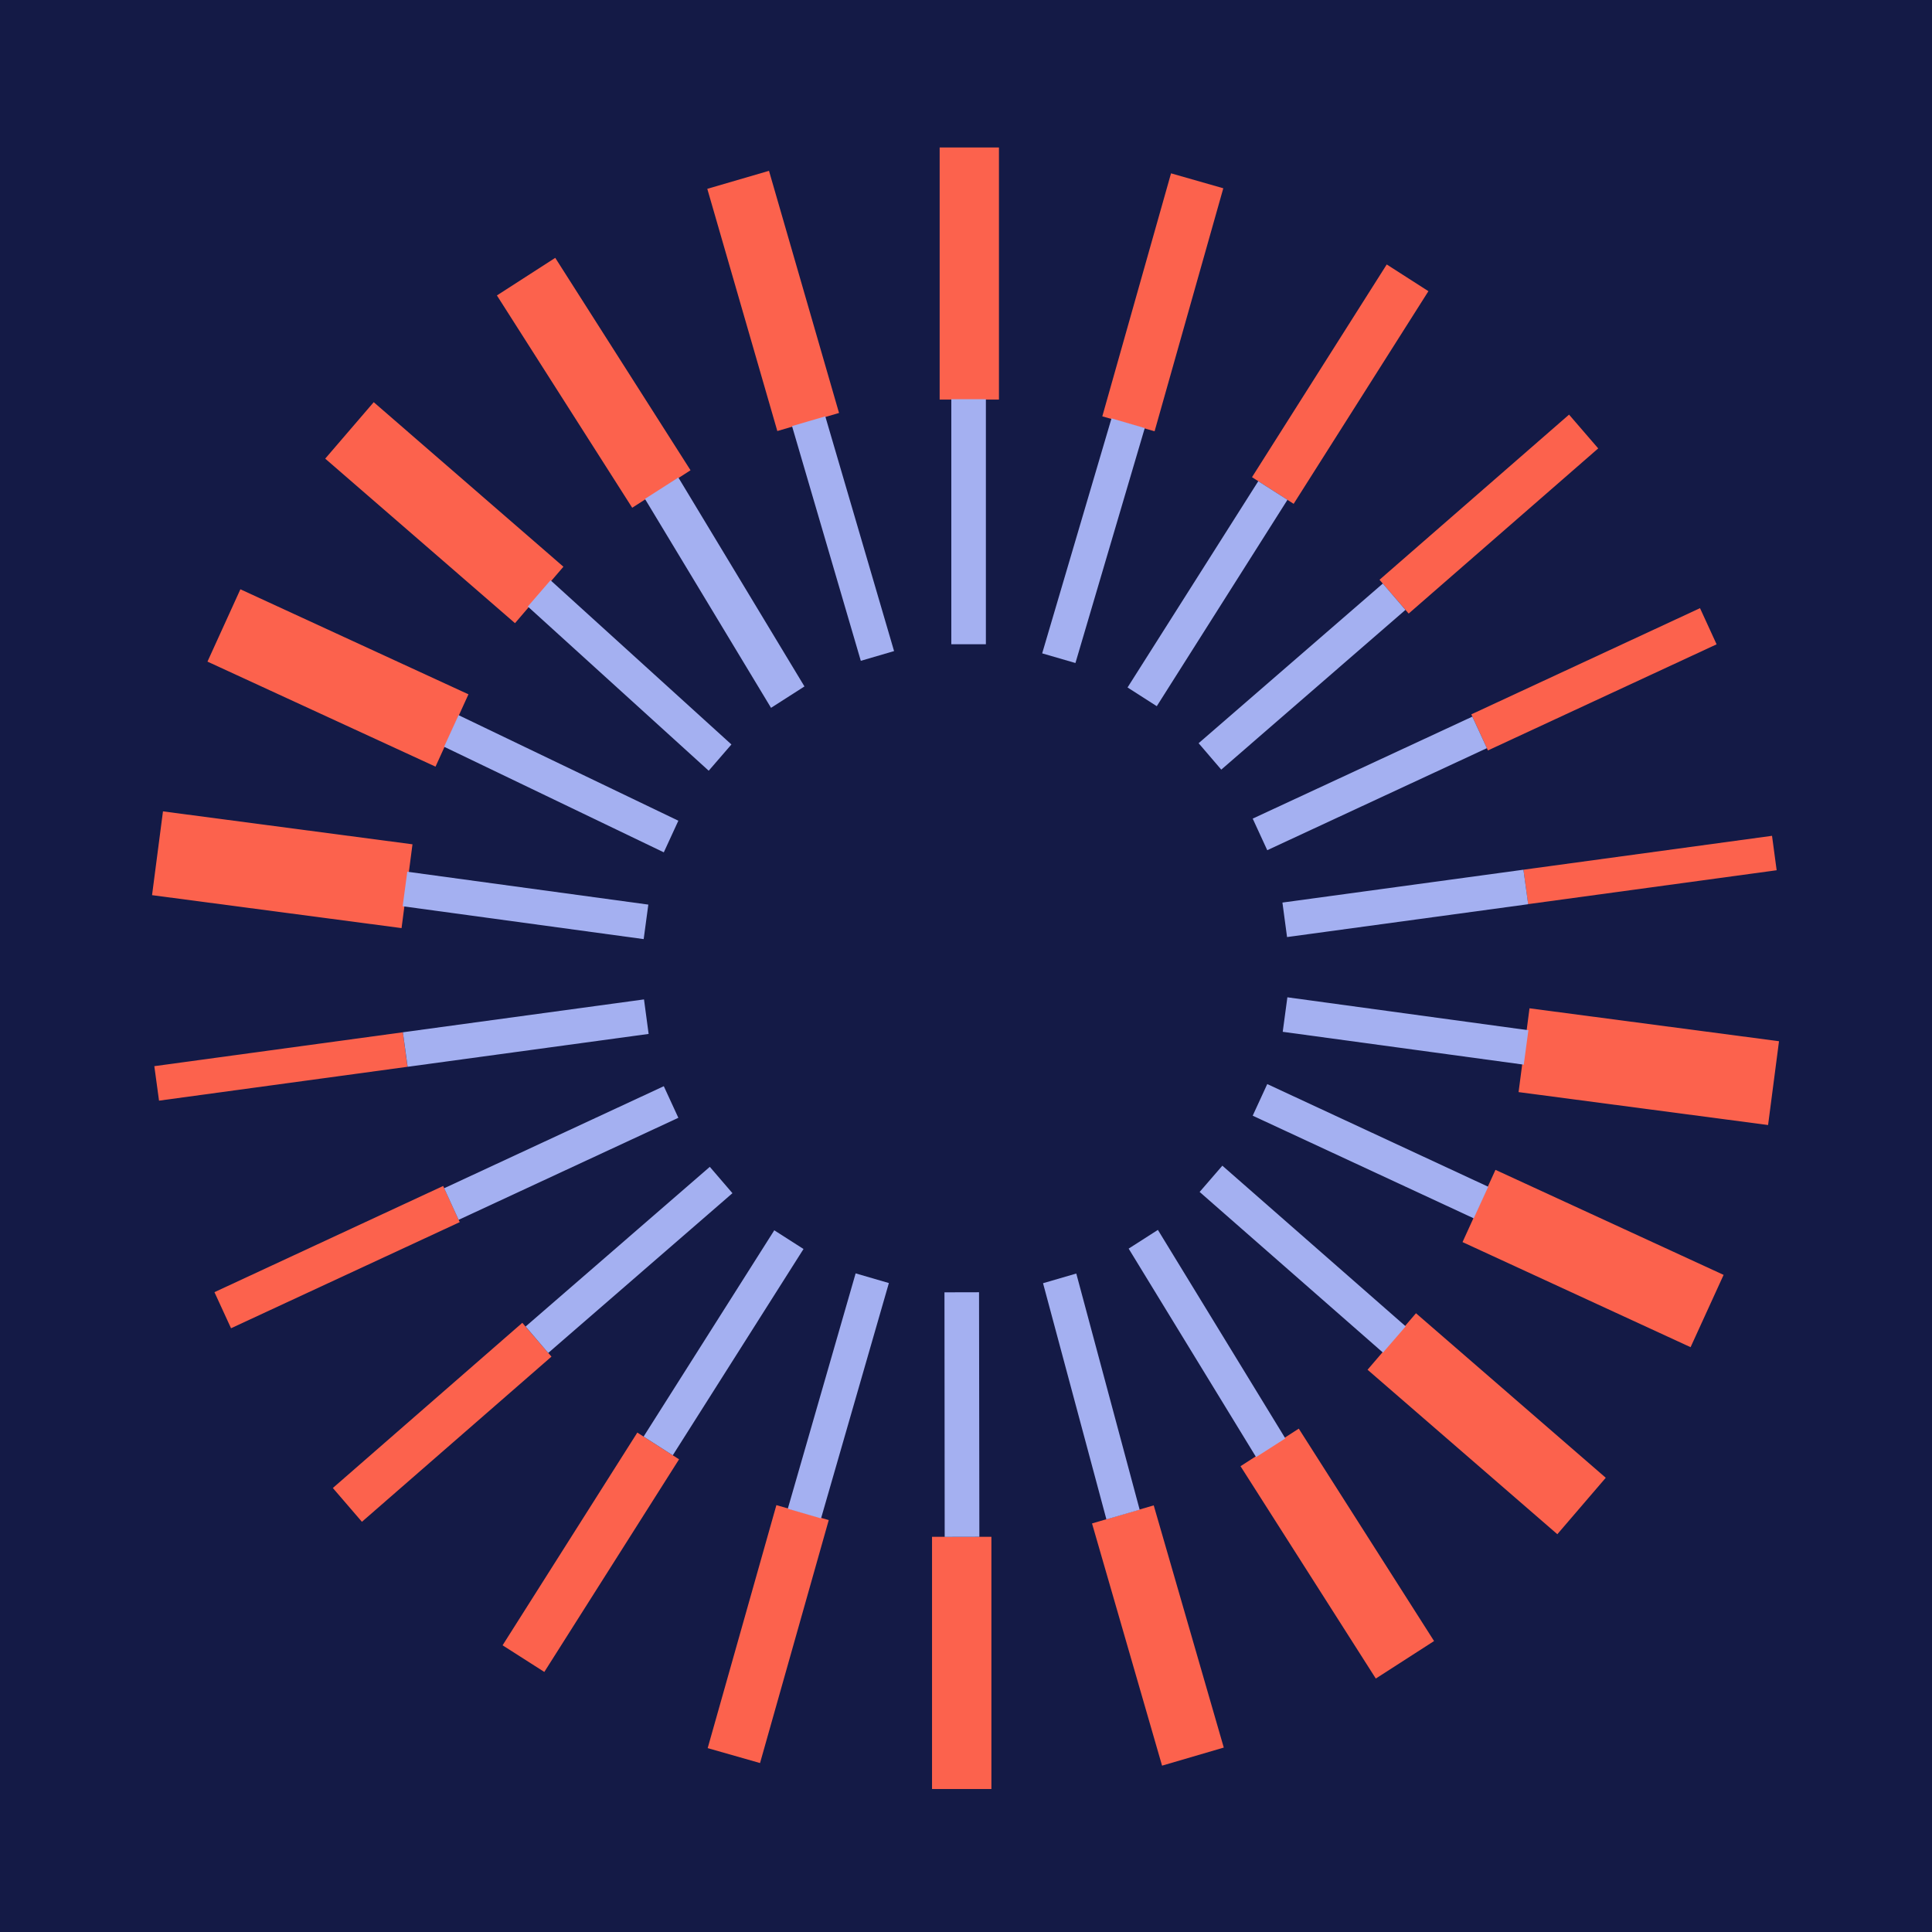
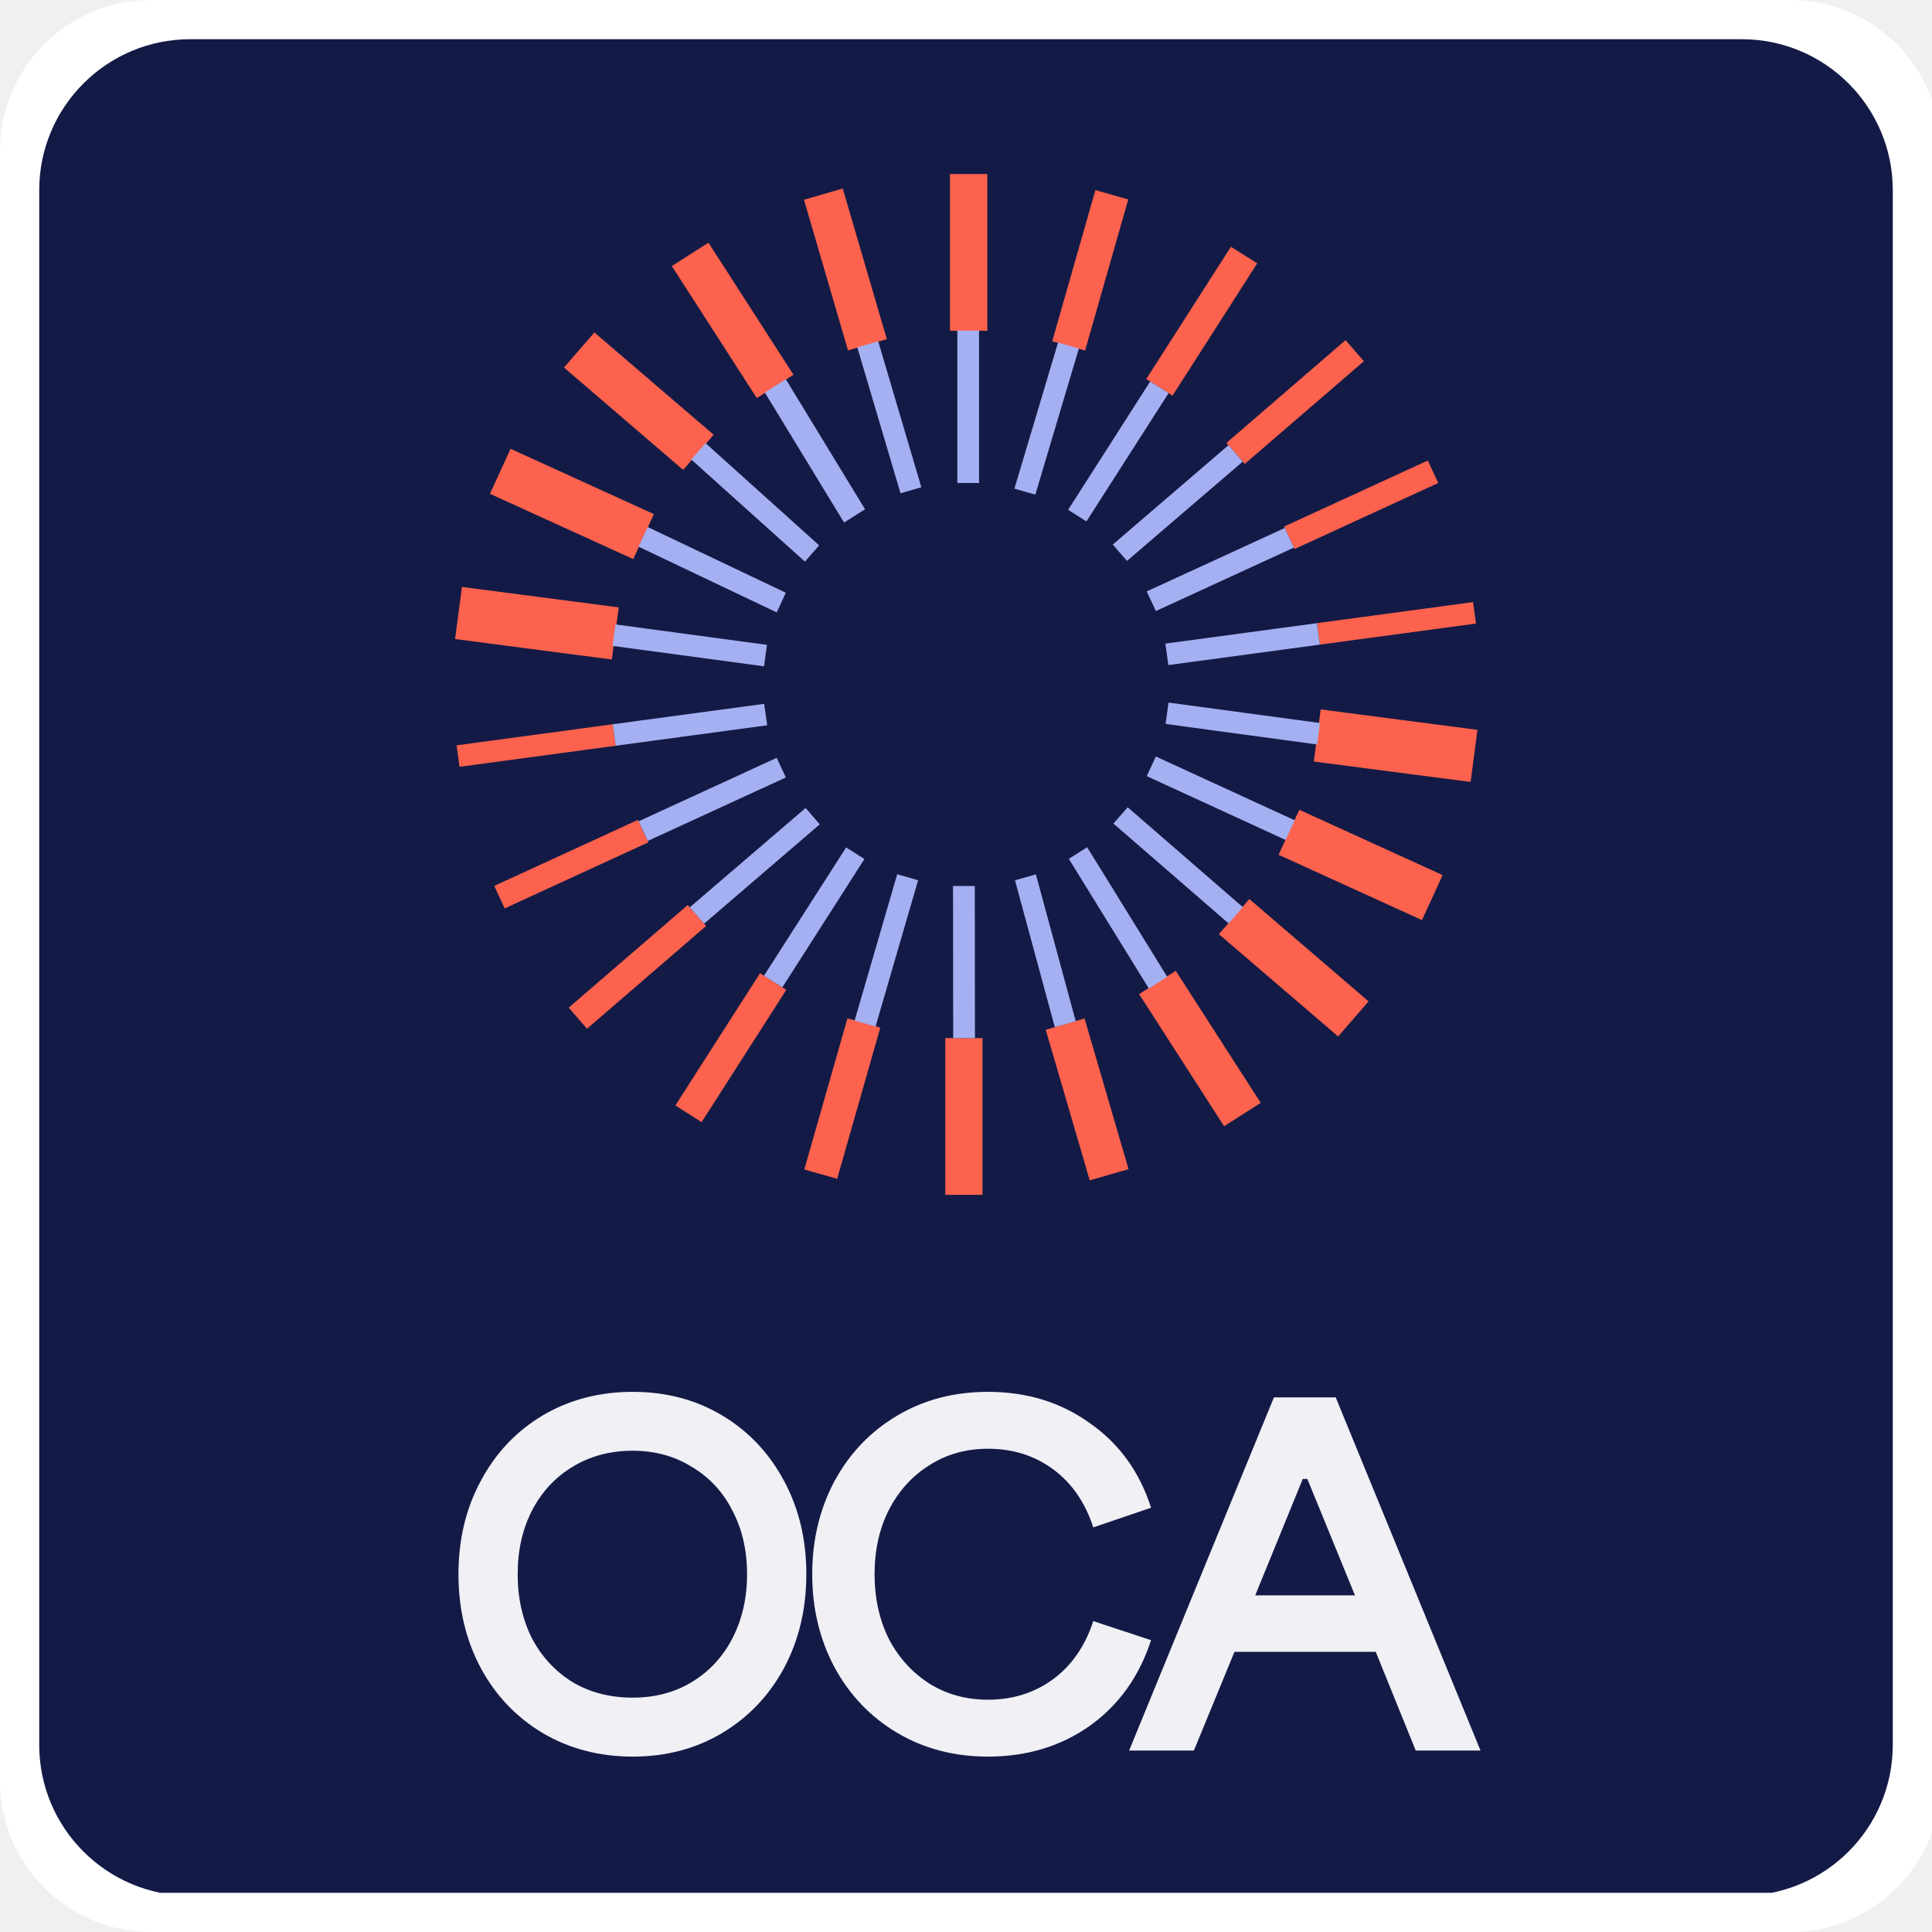
<svg xmlns="http://www.w3.org/2000/svg" width="128" zoomAndPan="magnify" viewBox="0 0 96 96" height="128" preserveAspectRatio="xMidYMid meet" version="1.0">
  <defs>
-     <clipPath id="f43ba874ad">
-       <path d="M 75 50 L 88.418 50 L 88.418 56 L 75 56 Z M 75 50 " clip-rule="nonzero" />
+     <clipPath id="c064f7341b">
+       <path d="M 7.5 0 L 88.949 0 C 93.09 0 96.449 3.359 96.449 7.5 L 96.449 88.5 C 96.449 92.641 93.09 96 88.949 96 L 7.5 96 C 3.359 96 0 92.641 0 88.5 L 0 7.5 C 0 3.359 3.359 0 7.5 0 Z M 7.5 0 " clip-rule="nonzero" />
    </clipPath>
-     <clipPath id="c30cfc08fe">
-       <path d="M 7.418 51 L 21 51 L 21 55 L 7.418 55 Z M 7.418 51 " clip-rule="nonzero" />
+     <clipPath id="95063623f3">
+       <path d="M 1.949 1.949 L 94.051 1.949 L 94.051 94.41 L 1.949 94.41 Z M 1.949 1.949 " clip-rule="nonzero" />
    </clipPath>
-     <clipPath id="23d81bf0ad">
-       <path d="M 46 7.262 L 50 7.262 L 50 20 L 46 20 Z M 46 7.262 " clip-rule="nonzero" />
+     <clipPath id="f2809b3d0f">
+       <path d="M 9.449 1.949 L 86.551 1.949 C 90.691 1.949 94.051 5.309 94.051 9.449 L 94.051 86.699 C 94.051 90.844 90.691 94.199 86.551 94.199 L 9.449 94.199 C 5.309 94.199 1.949 90.844 1.949 86.699 L 1.949 9.449 C 1.949 5.309 5.309 1.949 9.449 1.949 Z M 9.449 1.949 " clip-rule="nonzero" />
    </clipPath>
-     <clipPath id="f75531c546">
-       <path d="M 7.418 40 L 21 40 L 21 47 L 7.418 47 Z M 7.418 40 " clip-rule="nonzero" />
+     <clipPath id="b462b3d83e">
+       <path d="M 65 35 L 73.613 35 L 73.613 39 L 65 39 Z M 65 35 " clip-rule="nonzero" />
    </clipPath>
-     <clipPath id="9dfa132712">
-       <path d="M 75 41 L 88.418 41 L 88.418 45 L 75 45 Z M 75 41 " clip-rule="nonzero" />
+     <clipPath id="d0a1b13f3d">
+       <path d="M 22.613 35 L 31 35 L 31 39 L 22.613 39 Z M 22.613 35 " clip-rule="nonzero" />
+     </clipPath>
+     <clipPath id="c931073a62">
+       <path d="M 47 8.605 L 50 8.605 L 50 17 L 47 17 Z M 47 8.605 " clip-rule="nonzero" />
+     </clipPath>
+     <clipPath id="dbe12d6c19">
+       <path d="M 22.613 29 L 31 29 L 31 33 L 22.613 33 Z M 22.613 29 " clip-rule="nonzero" />
+     </clipPath>
+     <clipPath id="93f341a493">
+       <path d="M 65 29 L 73.613 29 L 73.613 33 L 65 33 Z M 65 29 " clip-rule="nonzero" />
+     </clipPath>
+     <clipPath id="5b200c34c3">
+       <path d="M 56 69 L 73.613 69 L 73.613 87 L 56 87 Z M 56 69 " clip-rule="nonzero" />
+     </clipPath>
+     <clipPath id="acc25fc42e">
+       <path d="M 40 69 L 58 69 L 58 87.355 L 40 87.355 Z M 40 69 " clip-rule="nonzero" />
+     </clipPath>
+     <clipPath id="d3f3f94ff1">
+       <path d="M 22.613 69 L 41 69 L 41 87.355 L 22.613 87.355 Z M 22.613 69 " clip-rule="nonzero" />
    </clipPath>
  </defs>
-   <rect x="-9.6" width="115.2" fill="#ffffff" y="-9.6" height="115.2" fill-opacity="1" />
-   <rect x="-9.6" width="115.2" fill="#141a46" y="-9.6" height="115.2" fill-opacity="1" />
-   <path fill="#fc624d" d="M 46.312 76.363 L 49.262 76.363 L 49.262 88.895 L 46.312 88.895 Z M 46.312 76.363 " fill-opacity="1" fill-rule="evenodd" />
-   <path fill="#fc624d" d="M 70.359 65.254 L 79.789 73.43 L 77.383 76.234 L 67.953 68.062 Z M 70.359 65.254 " fill-opacity="1" fill-rule="evenodd" />
-   <path fill="#fc624d" d="M 64.535 70.988 L 71.258 81.543 L 68.363 83.406 L 61.641 72.855 Z M 64.535 70.988 " fill-opacity="1" fill-rule="evenodd" />
-   <path fill="#fc624d" d="M 57.328 74.801 L 60.809 86.836 L 57.742 87.734 L 54.262 75.699 Z M 57.328 74.801 " fill-opacity="1" fill-rule="evenodd" />
-   <path fill="#fc624d" d="M 74.309 58.129 L 85.645 63.348 L 84.004 66.941 L 72.672 61.719 Z M 74.309 58.129 " fill-opacity="1" fill-rule="evenodd" />
-   <g clip-path="url(#f43ba874ad)">
-     <path fill="#fc624d" d="M 76 50.102 L 88.398 51.738 L 87.855 55.902 L 75.457 54.266 Z M 76 50.102 " fill-opacity="1" fill-rule="evenodd" />
+   <g clip-path="url(#c064f7341b)">
+     <rect x="-9.6" width="115.2" fill="#ffffff" y="-9.6" height="115.2" fill-opacity="1" />
  </g>
-   <path fill="#fc624d" d="M 27.402 67.41 L 17.984 75.617 L 16.539 73.938 L 25.953 65.73 Z M 27.402 67.41 " fill-opacity="1" fill-rule="evenodd" />
-   <path fill="#fc624d" d="M 33.742 72.512 L 27.047 83.078 L 24.973 81.754 L 31.668 71.184 Z M 33.742 72.512 " fill-opacity="1" fill-rule="evenodd" />
-   <path fill="#fc624d" d="M 41.18 75.531 L 37.766 87.605 L 35.164 86.863 L 38.578 74.789 Z M 41.18 75.531 " fill-opacity="1" fill-rule="evenodd" />
-   <path fill="#fc624d" d="M 22.844 60.727 L 11.48 66 L 10.656 64.207 L 22.02 58.93 Z M 22.844 60.727 " fill-opacity="1" fill-rule="evenodd" />
-   <g clip-path="url(#c30cfc08fe)">
-     <path fill="#fc624d" d="M 20.25 53.008 L 7.902 54.691 L 7.668 52.977 L 20.02 51.293 Z M 20.25 53.008 " fill-opacity="1" fill-rule="evenodd" />
+   <g clip-path="url(#95063623f3)">
+     <g clip-path="url(#f2809b3d0f)">
+       <path fill="#141a46" d="M 1.949 1.949 L 94.051 1.949 L 94.051 94.051 L 1.949 94.051 Z M 1.949 1.949 " fill-opacity="1" fill-rule="nonzero" />
+     </g>
  </g>
-   <g clip-path="url(#23d81bf0ad)">
-     <path fill="#fc624d" d="M 46.691 7.328 L 49.637 7.328 L 49.637 19.855 L 46.691 19.855 Z M 46.691 7.328 " fill-opacity="1" fill-rule="evenodd" />
+   <path fill="#fc624d" d="M 46.969 51.582 L 48.82 51.582 L 48.82 59.371 L 46.969 59.371 Z M 46.969 51.582 " fill-opacity="1" fill-rule="evenodd" />
+   <path fill="#fc624d" d="M 62.078 44.672 L 68.004 49.758 L 66.492 51.5 L 60.566 46.418 Z M 62.078 44.672 " fill-opacity="1" fill-rule="evenodd" />
+   <path fill="#fc624d" d="M 58.422 48.238 L 62.645 54.801 L 60.824 55.961 L 56.602 49.398 Z M 58.422 48.238 " fill-opacity="1" fill-rule="evenodd" />
+   <path fill="#fc624d" d="M 53.891 50.609 L 56.078 58.094 L 54.148 58.652 L 51.961 51.168 Z M 53.891 50.609 " fill-opacity="1" fill-rule="evenodd" />
+   <path fill="#fc624d" d="M 64.562 40.238 L 71.684 43.484 L 70.656 45.719 L 63.531 42.473 Z M 64.562 40.238 " fill-opacity="1" fill-rule="evenodd" />
+   <g clip-path="url(#b462b3d83e)">
+     <path fill="#fc624d" d="M 65.625 35.25 L 73.414 36.266 L 73.074 38.855 L 65.281 37.84 Z M 65.625 35.25 " fill-opacity="1" fill-rule="evenodd" />
  </g>
-   <path fill="#fc624d" d="M 25.59 30.965 L 16.16 22.789 L 18.57 19.984 L 27.996 28.16 Z M 25.59 30.965 " fill-opacity="1" fill-rule="evenodd" />
-   <path fill="#fc624d" d="M 31.414 25.23 L 24.691 14.68 L 27.59 12.812 L 34.312 23.367 Z M 31.414 25.23 " fill-opacity="1" fill-rule="evenodd" />
-   <path fill="#fc624d" d="M 38.625 21.418 L 35.145 9.383 L 38.211 8.488 L 41.691 20.52 Z M 38.625 21.418 " fill-opacity="1" fill-rule="evenodd" />
-   <path fill="#fc624d" d="M 21.641 38.094 L 10.309 32.875 L 11.945 29.281 L 23.277 34.5 Z M 21.641 38.094 " fill-opacity="1" fill-rule="evenodd" />
-   <g clip-path="url(#f75531c546)">
-     <path fill="#fc624d" d="M 19.953 46.117 L 7.555 44.48 L 8.098 40.316 L 20.496 41.953 Z M 19.953 46.117 " fill-opacity="1" fill-rule="evenodd" />
+   <path fill="#fc624d" d="M 35.086 46.012 L 29.168 51.117 L 28.258 50.07 L 34.176 44.969 Z M 35.086 46.012 " fill-opacity="1" fill-rule="evenodd" />
+   <path fill="#fc624d" d="M 39.07 49.184 L 34.863 55.758 L 33.559 54.93 L 37.766 48.359 Z M 39.07 49.184 " fill-opacity="1" fill-rule="evenodd" />
+   <path fill="#fc624d" d="M 43.742 51.062 L 41.598 58.574 L 39.965 58.109 L 42.109 50.602 Z M 43.742 51.062 " fill-opacity="1" fill-rule="evenodd" />
+   <path fill="#fc624d" d="M 32.219 41.855 L 25.078 45.137 L 24.559 44.02 L 31.699 40.738 Z M 32.219 41.855 " fill-opacity="1" fill-rule="evenodd" />
+   <g clip-path="url(#d0a1b13f3d)">
+     <path fill="#fc624d" d="M 30.594 37.055 L 22.832 38.102 L 22.688 37.035 L 30.445 35.988 Z M 30.594 37.055 " fill-opacity="1" fill-rule="evenodd" />
  </g>
-   <path fill="#fc624d" d="M 68.547 28.809 L 77.965 20.602 L 79.414 22.281 L 69.996 30.488 Z M 68.547 28.809 " fill-opacity="1" fill-rule="evenodd" />
-   <path fill="#fc624d" d="M 62.211 23.711 L 68.906 13.141 L 70.977 14.469 L 64.281 25.035 Z M 62.211 23.711 " fill-opacity="1" fill-rule="evenodd" />
-   <path fill="#fc624d" d="M 54.773 20.688 L 58.188 8.613 L 60.785 9.355 L 57.371 21.43 Z M 54.773 20.688 " fill-opacity="1" fill-rule="evenodd" />
-   <path fill="#fc624d" d="M 73.109 35.496 L 84.473 30.219 L 85.297 32.016 L 73.934 37.289 Z M 73.109 35.496 " fill-opacity="1" fill-rule="evenodd" />
-   <g clip-path="url(#9dfa132712)">
-     <path fill="#fc624d" d="M 75.699 43.215 L 88.051 41.531 L 88.281 43.242 L 75.93 44.926 Z M 75.699 43.215 " fill-opacity="1" fill-rule="evenodd" />
+   <g clip-path="url(#c931073a62)">
+     <path fill="#fc624d" d="M 47.203 8.648 L 49.059 8.648 L 49.059 16.438 L 47.203 16.438 Z M 47.203 8.648 " fill-opacity="1" fill-rule="evenodd" />
  </g>
-   <path fill="#a4b0f1" d="M 48.648 64.211 L 48.664 76.363 L 46.941 76.367 L 46.93 64.215 Z M 48.648 64.211 " fill-opacity="1" fill-rule="evenodd" />
-   <path fill="#a4b0f1" d="M 36.395 59.289 L 27.242 67.227 L 26.117 65.914 L 35.27 57.98 Z M 36.395 59.289 " fill-opacity="1" fill-rule="evenodd" />
-   <path fill="#a4b0f1" d="M 39.926 62.062 L 33.43 72.312 L 31.98 71.383 L 38.473 61.133 Z M 39.926 62.062 " fill-opacity="1" fill-rule="evenodd" />
-   <path fill="#a4b0f1" d="M 44.168 63.754 L 40.797 75.449 L 39.145 74.969 L 42.516 63.273 Z M 44.168 63.754 " fill-opacity="1" fill-rule="evenodd" />
-   <path fill="#a4b0f1" d="M 33.707 55.543 L 22.789 60.613 L 22.07 59.043 L 32.984 53.973 Z M 33.707 55.543 " fill-opacity="1" fill-rule="evenodd" />
-   <path fill="#a4b0f1" d="M 32.23 51.375 L 20.254 53.008 L 20.02 51.293 L 32 49.66 Z M 32.23 51.375 " fill-opacity="1" fill-rule="evenodd" />
-   <path fill="#a4b0f1" d="M 35.215 38.297 L 26.227 30.137 L 27.355 28.832 L 36.344 36.992 Z M 35.215 38.297 " fill-opacity="1" fill-rule="evenodd" />
-   <path fill="#a4b0f1" d="M 38.312 35.172 L 32.047 24.789 L 33.707 23.727 L 39.973 34.109 Z M 38.312 35.172 " fill-opacity="1" fill-rule="evenodd" />
-   <path fill="#a4b0f1" d="M 47.27 19.836 L 48.988 19.836 L 48.988 32.012 L 47.27 32.012 Z M 47.27 19.836 " fill-opacity="1" fill-rule="evenodd" />
-   <path fill="#a4b0f1" d="M 42.773 32.836 L 39.355 21.172 L 41.008 20.688 L 44.426 32.352 Z M 42.773 32.836 " fill-opacity="1" fill-rule="evenodd" />
-   <path fill="#a4b0f1" d="M 32.984 42.352 L 22.066 37.105 L 22.785 35.535 L 33.707 40.781 Z M 32.984 42.352 " fill-opacity="1" fill-rule="evenodd" />
-   <path fill="#a4b0f1" d="M 31.984 46.664 L 20.008 45.031 L 20.238 43.316 L 32.215 44.949 Z M 31.984 46.664 " fill-opacity="1" fill-rule="evenodd" />
-   <path fill="#a4b0f1" d="M 59.559 36.93 L 68.711 28.996 L 69.836 30.305 L 60.684 38.242 Z M 59.559 36.93 " fill-opacity="1" fill-rule="evenodd" />
-   <path fill="#a4b0f1" d="M 56.027 34.16 L 62.523 23.91 L 63.973 24.836 L 57.48 35.09 Z M 56.027 34.16 " fill-opacity="1" fill-rule="evenodd" />
-   <path fill="#a4b0f1" d="M 51.785 32.465 L 55.23 20.789 L 56.883 21.27 L 53.438 32.945 Z M 51.785 32.465 " fill-opacity="1" fill-rule="evenodd" />
-   <path fill="#a4b0f1" d="M 62.246 40.676 L 73.16 35.609 L 73.883 37.176 L 62.969 42.246 Z M 62.246 40.676 " fill-opacity="1" fill-rule="evenodd" />
-   <path fill="#a4b0f1" d="M 63.723 44.848 L 75.699 43.215 L 75.934 44.93 L 63.953 46.562 Z M 63.723 44.848 " fill-opacity="1" fill-rule="evenodd" />
-   <path fill="#a4b0f1" d="M 60.738 57.922 L 69.848 65.906 L 68.719 67.211 L 59.609 59.227 Z M 60.738 57.922 " fill-opacity="1" fill-rule="evenodd" />
-   <path fill="#a4b0f1" d="M 57.535 61.113 L 63.867 71.473 L 62.414 72.402 L 56.082 62.043 Z M 57.535 61.113 " fill-opacity="1" fill-rule="evenodd" />
-   <path fill="#a4b0f1" d="M 53.48 63.281 L 56.629 75.016 L 54.977 75.496 L 51.828 63.762 Z M 53.48 63.281 " fill-opacity="1" fill-rule="evenodd" />
-   <path fill="#a4b0f1" d="M 62.969 53.867 L 73.949 58.969 L 73.23 60.539 L 62.246 55.438 Z M 62.969 53.867 " fill-opacity="1" fill-rule="evenodd" />
-   <path fill="#a4b0f1" d="M 63.969 49.555 L 75.945 51.191 L 75.715 52.902 L 63.738 51.27 Z M 63.969 49.555 " fill-opacity="1" fill-rule="evenodd" />
+   <path fill="#fc624d" d="M 33.945 23.348 L 28.023 18.262 L 29.535 16.52 L 35.461 21.602 Z M 33.945 23.348 " fill-opacity="1" fill-rule="evenodd" />
+   <path fill="#fc624d" d="M 37.605 19.781 L 33.383 13.219 L 35.203 12.059 L 39.426 18.621 Z M 37.605 19.781 " fill-opacity="1" fill-rule="evenodd" />
+   <path fill="#fc624d" d="M 42.137 17.41 L 39.949 9.926 L 41.875 9.367 L 44.066 16.852 Z M 42.137 17.41 " fill-opacity="1" fill-rule="evenodd" />
+   <path fill="#fc624d" d="M 31.465 27.781 L 24.344 24.535 L 25.371 22.301 L 32.492 25.547 Z M 31.465 27.781 " fill-opacity="1" fill-rule="evenodd" />
+   <g clip-path="url(#dbe12d6c19)">
+     <path fill="#fc624d" d="M 30.402 32.77 L 22.613 31.754 L 22.953 29.164 L 30.746 30.18 Z M 30.402 32.77 " fill-opacity="1" fill-rule="evenodd" />
+   </g>
+   <path fill="#fc624d" d="M 60.941 22.008 L 66.859 16.902 L 67.77 17.949 L 61.852 23.051 Z M 60.941 22.008 " fill-opacity="1" fill-rule="evenodd" />
+   <path fill="#fc624d" d="M 56.957 18.836 L 61.164 12.262 L 62.469 13.086 L 58.262 19.66 Z M 56.957 18.836 " fill-opacity="1" fill-rule="evenodd" />
+   <path fill="#fc624d" d="M 52.285 16.957 L 54.43 9.445 L 56.062 9.91 L 53.918 17.418 Z M 52.285 16.957 " fill-opacity="1" fill-rule="evenodd" />
+   <path fill="#fc624d" d="M 63.805 26.164 L 70.945 22.883 L 71.465 24 L 64.324 27.281 Z M 63.805 26.164 " fill-opacity="1" fill-rule="evenodd" />
+   <g clip-path="url(#93f341a493)">
+     <path fill="#fc624d" d="M 65.434 30.965 L 73.195 29.918 L 73.34 30.984 L 65.582 32.031 Z M 65.434 30.965 " fill-opacity="1" fill-rule="evenodd" />
+   </g>
+   <path fill="#a4b0f1" d="M 48.438 44.023 L 48.445 51.582 L 47.363 51.582 L 47.355 44.023 Z M 48.438 44.023 " fill-opacity="1" fill-rule="evenodd" />
+   <path fill="#a4b0f1" d="M 40.734 40.961 L 34.984 45.898 L 34.277 45.082 L 40.031 40.148 Z M 40.734 40.961 " fill-opacity="1" fill-rule="evenodd" />
+   <path fill="#a4b0f1" d="M 42.953 42.684 L 38.875 49.059 L 37.961 48.484 L 42.043 42.109 Z M 42.953 42.684 " fill-opacity="1" fill-rule="evenodd" />
+   <path fill="#a4b0f1" d="M 45.621 43.738 L 43.504 51.012 L 42.465 50.711 L 44.582 43.441 Z M 45.621 43.738 " fill-opacity="1" fill-rule="evenodd" />
+   <path fill="#a4b0f1" d="M 39.047 38.633 L 32.188 41.785 L 31.734 40.809 L 38.594 37.656 Z M 39.047 38.633 " fill-opacity="1" fill-rule="evenodd" />
+   <path fill="#a4b0f1" d="M 38.121 36.039 L 30.594 37.055 L 30.445 35.988 L 37.973 34.973 Z M 38.121 36.039 " fill-opacity="1" fill-rule="evenodd" />
+   <path fill="#a4b0f1" d="M 39.996 27.906 L 34.348 22.832 L 35.059 22.02 L 40.703 27.098 Z M 39.996 27.906 " fill-opacity="1" fill-rule="evenodd" />
+   <path fill="#a4b0f1" d="M 41.941 25.965 L 38.004 19.504 L 39.047 18.844 L 42.984 25.305 Z M 41.941 25.965 " fill-opacity="1" fill-rule="evenodd" />
+   <path fill="#a4b0f1" d="M 47.57 16.426 L 48.648 16.426 L 48.648 24 L 47.57 24 Z M 47.57 16.426 " fill-opacity="1" fill-rule="evenodd" />
+   <path fill="#a4b0f1" d="M 44.746 24.512 L 42.598 17.258 L 43.637 16.957 L 45.781 24.211 Z M 44.746 24.512 " fill-opacity="1" fill-rule="evenodd" />
+   <path fill="#a4b0f1" d="M 38.594 30.43 L 31.73 27.164 L 32.184 26.188 L 39.047 29.453 Z M 38.594 30.43 " fill-opacity="1" fill-rule="evenodd" />
+   <path fill="#a4b0f1" d="M 37.965 33.109 L 30.438 32.094 L 30.582 31.027 L 38.109 32.043 Z M 37.965 33.109 " fill-opacity="1" fill-rule="evenodd" />
+   <path fill="#a4b0f1" d="M 55.293 27.059 L 61.043 22.121 L 61.75 22.938 L 56 27.871 Z M 55.293 27.059 " fill-opacity="1" fill-rule="evenodd" />
+   <path fill="#a4b0f1" d="M 53.074 25.332 L 57.152 18.957 L 58.066 19.535 L 53.984 25.91 Z M 53.074 25.332 " fill-opacity="1" fill-rule="evenodd" />
+   <path fill="#a4b0f1" d="M 50.406 24.281 L 52.574 17.02 L 53.609 17.316 L 51.445 24.578 Z M 50.406 24.281 " fill-opacity="1" fill-rule="evenodd" />
+   <path fill="#a4b0f1" d="M 56.98 29.387 L 63.84 26.234 L 64.293 27.211 L 57.434 30.363 Z M 56.98 29.387 " fill-opacity="1" fill-rule="evenodd" />
+   <path fill="#a4b0f1" d="M 57.906 31.98 L 65.434 30.965 L 65.582 32.031 L 58.055 33.047 Z M 57.906 31.98 " fill-opacity="1" fill-rule="evenodd" />
+   <path fill="#a4b0f1" d="M 56.035 40.113 L 61.758 45.078 L 61.051 45.887 L 55.324 40.922 Z M 56.035 40.113 " fill-opacity="1" fill-rule="evenodd" />
+   <path fill="#a4b0f1" d="M 54.02 42.098 L 58 48.539 L 57.086 49.117 L 53.109 42.676 Z M 54.02 42.098 " fill-opacity="1" fill-rule="evenodd" />
+   <path fill="#a4b0f1" d="M 51.473 43.445 L 53.453 50.742 L 52.414 51.039 L 50.434 43.742 Z M 51.473 43.445 " fill-opacity="1" fill-rule="evenodd" />
+   <path fill="#a4b0f1" d="M 57.434 37.59 L 64.336 40.762 L 63.883 41.738 L 56.98 38.566 Z M 57.434 37.59 " fill-opacity="1" fill-rule="evenodd" />
+   <path fill="#a4b0f1" d="M 58.062 34.91 L 65.59 35.926 L 65.445 36.992 L 57.918 35.973 Z M 58.062 34.91 " fill-opacity="1" fill-rule="evenodd" />
+   <g clip-path="url(#5b200c34c3)">
+     <path fill="#f0f0f5" d="M 63.301 69.434 L 66.371 69.434 L 73.566 86.984 L 70.348 86.984 L 68.359 82.078 L 61.34 82.078 L 59.324 86.984 L 56.105 86.984 Z M 67.328 79.273 L 64.961 73.488 L 64.734 73.488 L 62.371 79.273 Z M 67.328 79.273 " fill-opacity="1" fill-rule="nonzero" />
+   </g>
+   <g clip-path="url(#acc25fc42e)">
+     <path fill="#f0f0f5" d="M 49.094 87.285 C 47.414 87.285 45.914 86.891 44.59 86.109 C 43.262 85.324 42.223 84.238 41.469 82.852 C 40.73 81.469 40.359 79.926 40.359 78.223 C 40.359 76.52 40.73 74.977 41.469 73.59 C 42.223 72.203 43.262 71.121 44.59 70.336 C 45.914 69.551 47.414 69.16 49.094 69.16 C 51.02 69.16 52.707 69.676 54.148 70.711 C 55.609 71.73 56.625 73.129 57.195 74.918 L 54.324 75.895 C 53.922 74.656 53.262 73.699 52.34 73.016 C 51.414 72.328 50.332 71.988 49.094 71.988 C 48 71.988 47.027 72.262 46.172 72.812 C 45.316 73.348 44.648 74.09 44.16 75.043 C 43.691 75.977 43.457 77.035 43.457 78.223 C 43.457 79.406 43.691 80.477 44.16 81.426 C 44.648 82.359 45.316 83.102 46.172 83.652 C 47.027 84.188 48 84.457 49.094 84.457 C 50.332 84.457 51.414 84.113 52.34 83.43 C 53.262 82.746 53.922 81.785 54.324 80.551 L 57.195 81.5 C 56.609 83.305 55.594 84.723 54.148 85.758 C 52.707 86.773 51.02 87.285 49.094 87.285 Z M 49.094 87.285 " fill-opacity="1" fill-rule="nonzero" />
+   </g>
+   <g clip-path="url(#d3f3f94ff1)">
+     <path fill="#f0f0f5" d="M 31.438 87.285 C 29.777 87.285 28.281 86.891 26.957 86.109 C 25.648 85.324 24.625 84.246 23.887 82.879 C 23.148 81.492 22.781 79.941 22.781 78.223 C 22.781 76.504 23.148 74.957 23.887 73.59 C 24.625 72.203 25.648 71.121 26.957 70.336 C 28.281 69.551 29.777 69.16 31.438 69.16 C 33.098 69.16 34.582 69.551 35.891 70.336 C 37.199 71.121 38.223 72.203 38.961 73.59 C 39.699 74.957 40.066 76.504 40.066 78.223 C 40.066 79.941 39.699 81.492 38.961 82.879 C 38.223 84.246 37.199 85.324 35.891 86.109 C 34.582 86.891 33.098 87.285 31.438 87.285 Z M 31.438 84.355 C 32.543 84.355 33.523 84.098 34.379 83.578 C 35.254 83.047 35.922 82.32 36.395 81.402 C 36.879 80.465 37.121 79.406 37.121 78.223 C 37.121 77.035 36.879 75.984 36.395 75.066 C 35.922 74.133 35.254 73.406 34.379 72.891 C 33.523 72.355 32.543 72.086 31.438 72.086 C 30.312 72.086 29.312 72.355 28.441 72.891 C 27.586 73.406 26.914 74.133 26.43 75.066 C 25.961 75.984 25.723 77.035 25.723 78.223 C 25.723 79.406 25.961 80.465 26.43 81.402 C 26.914 82.32 27.586 83.047 28.441 83.578 C 29.312 84.098 30.312 84.355 31.438 84.355 Z M 31.438 84.355 " fill-opacity="1" fill-rule="nonzero" />
+   </g>
</svg>
